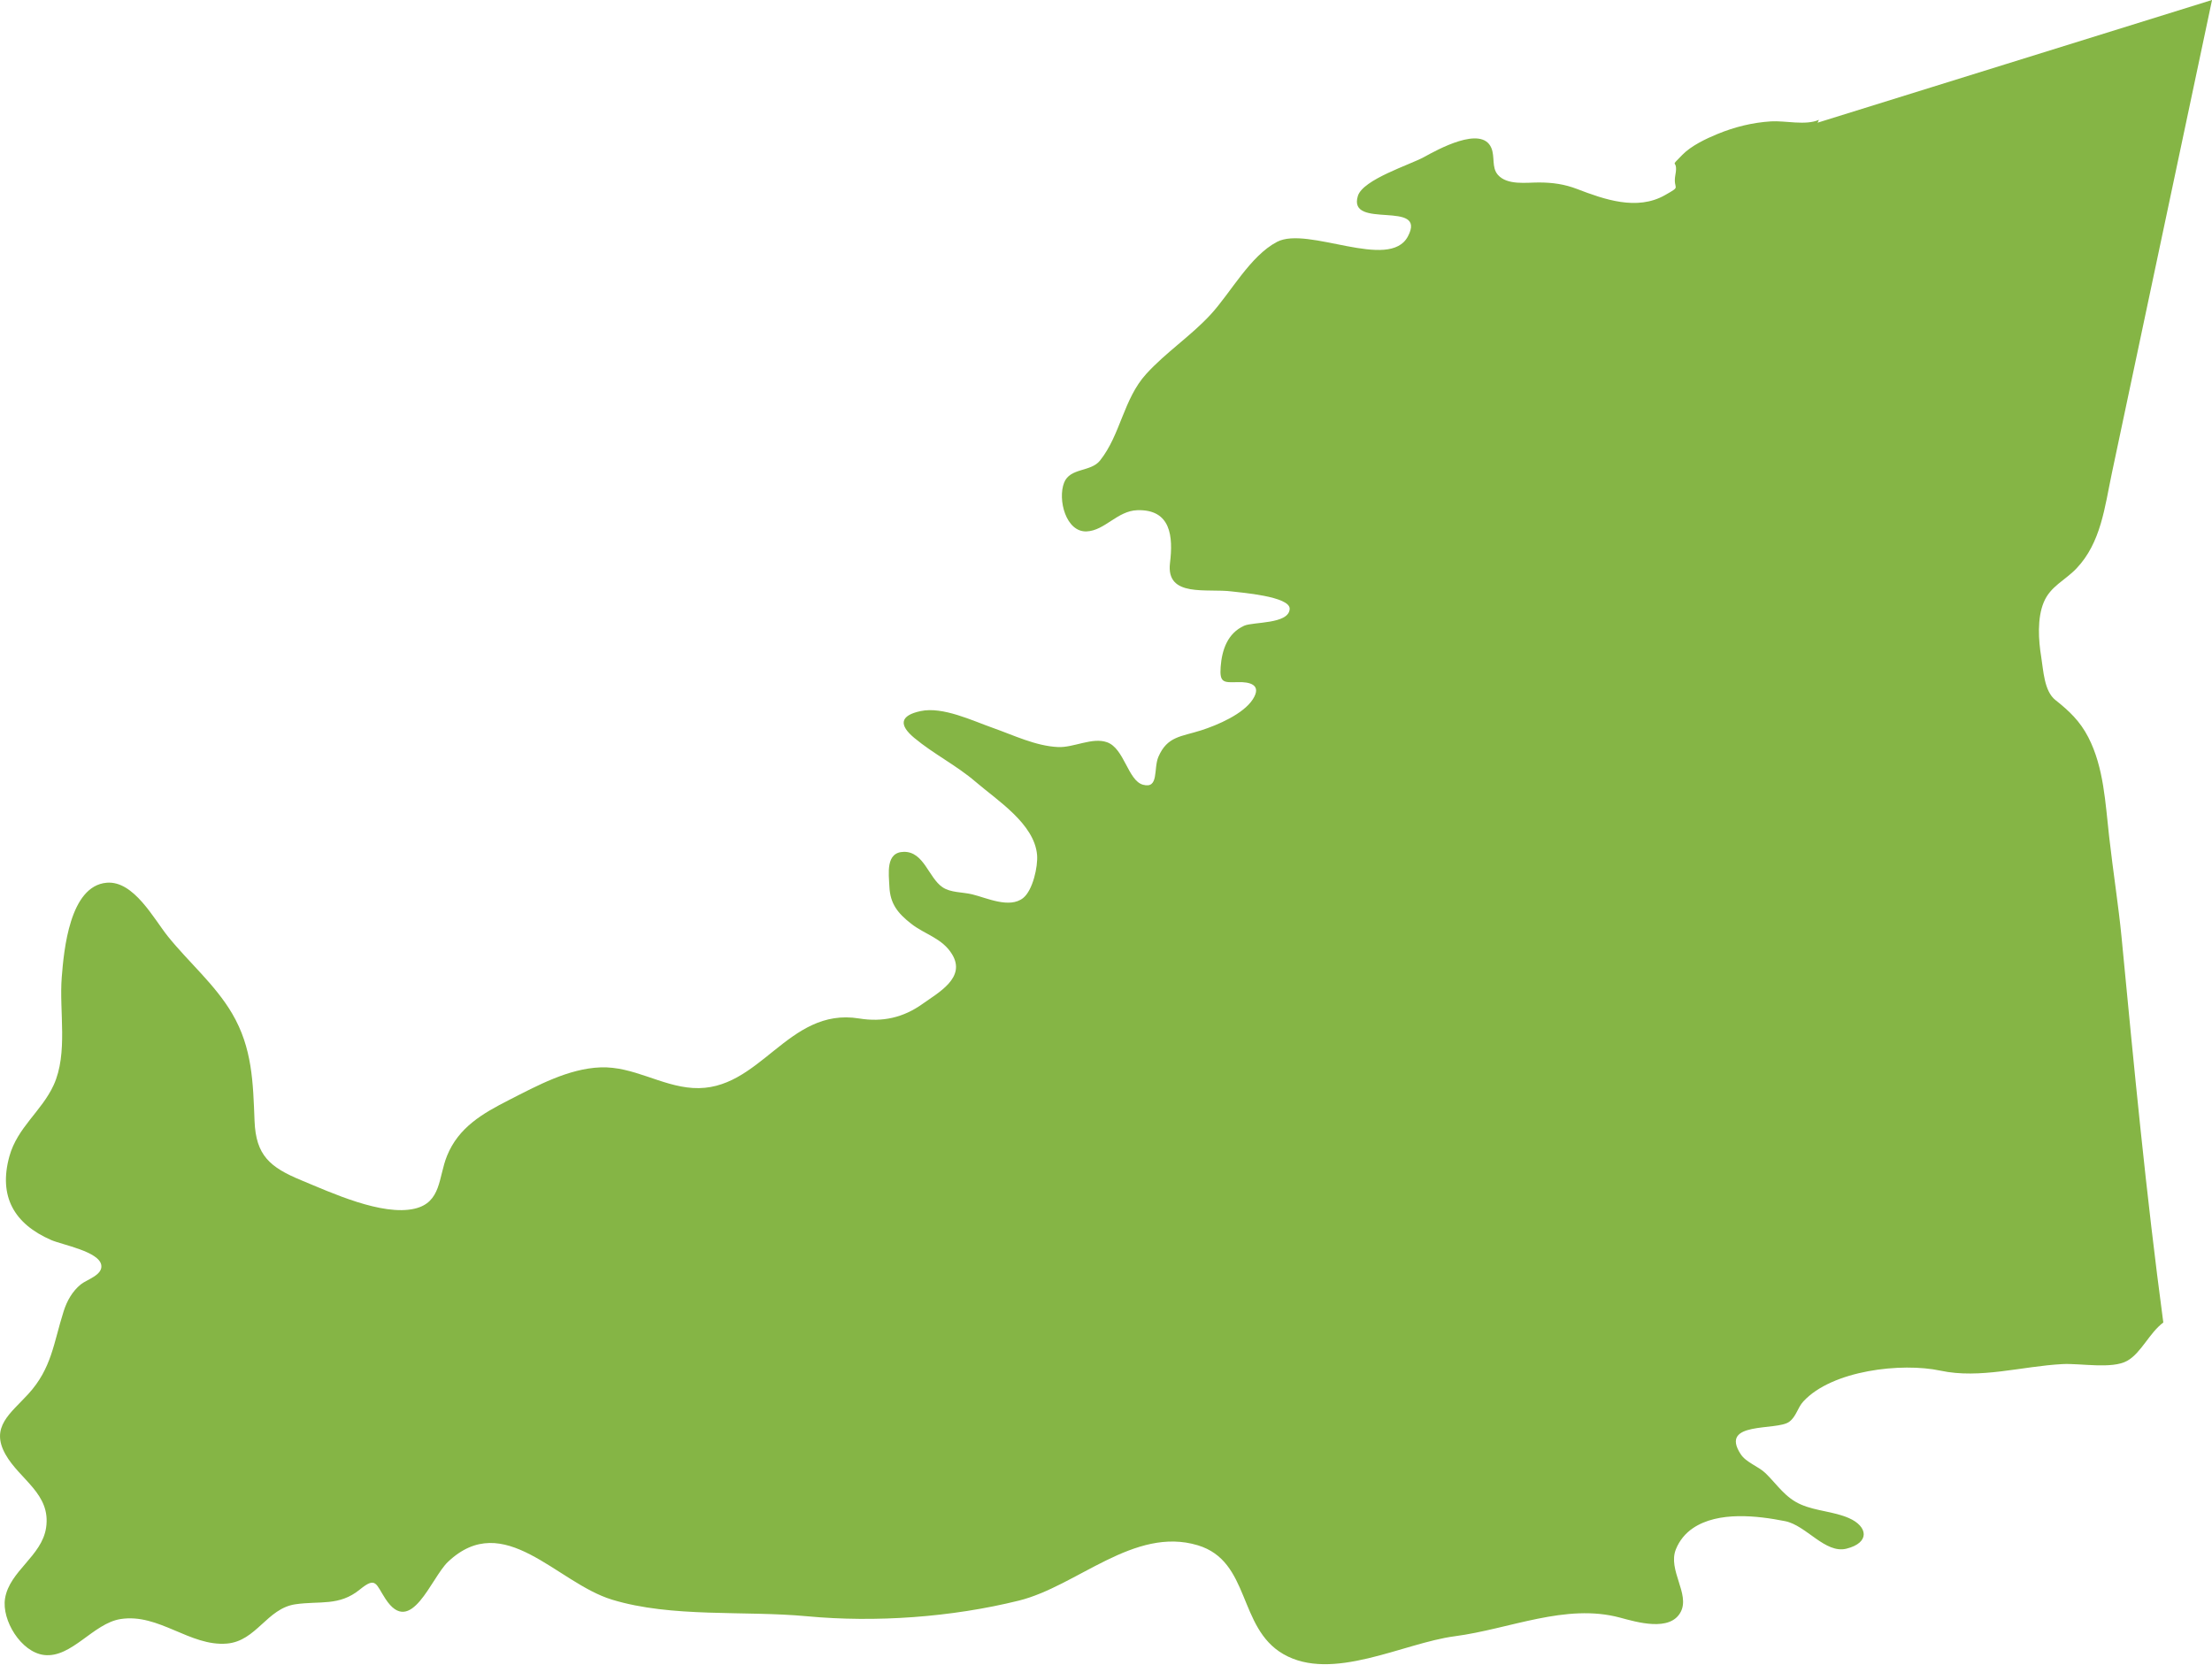
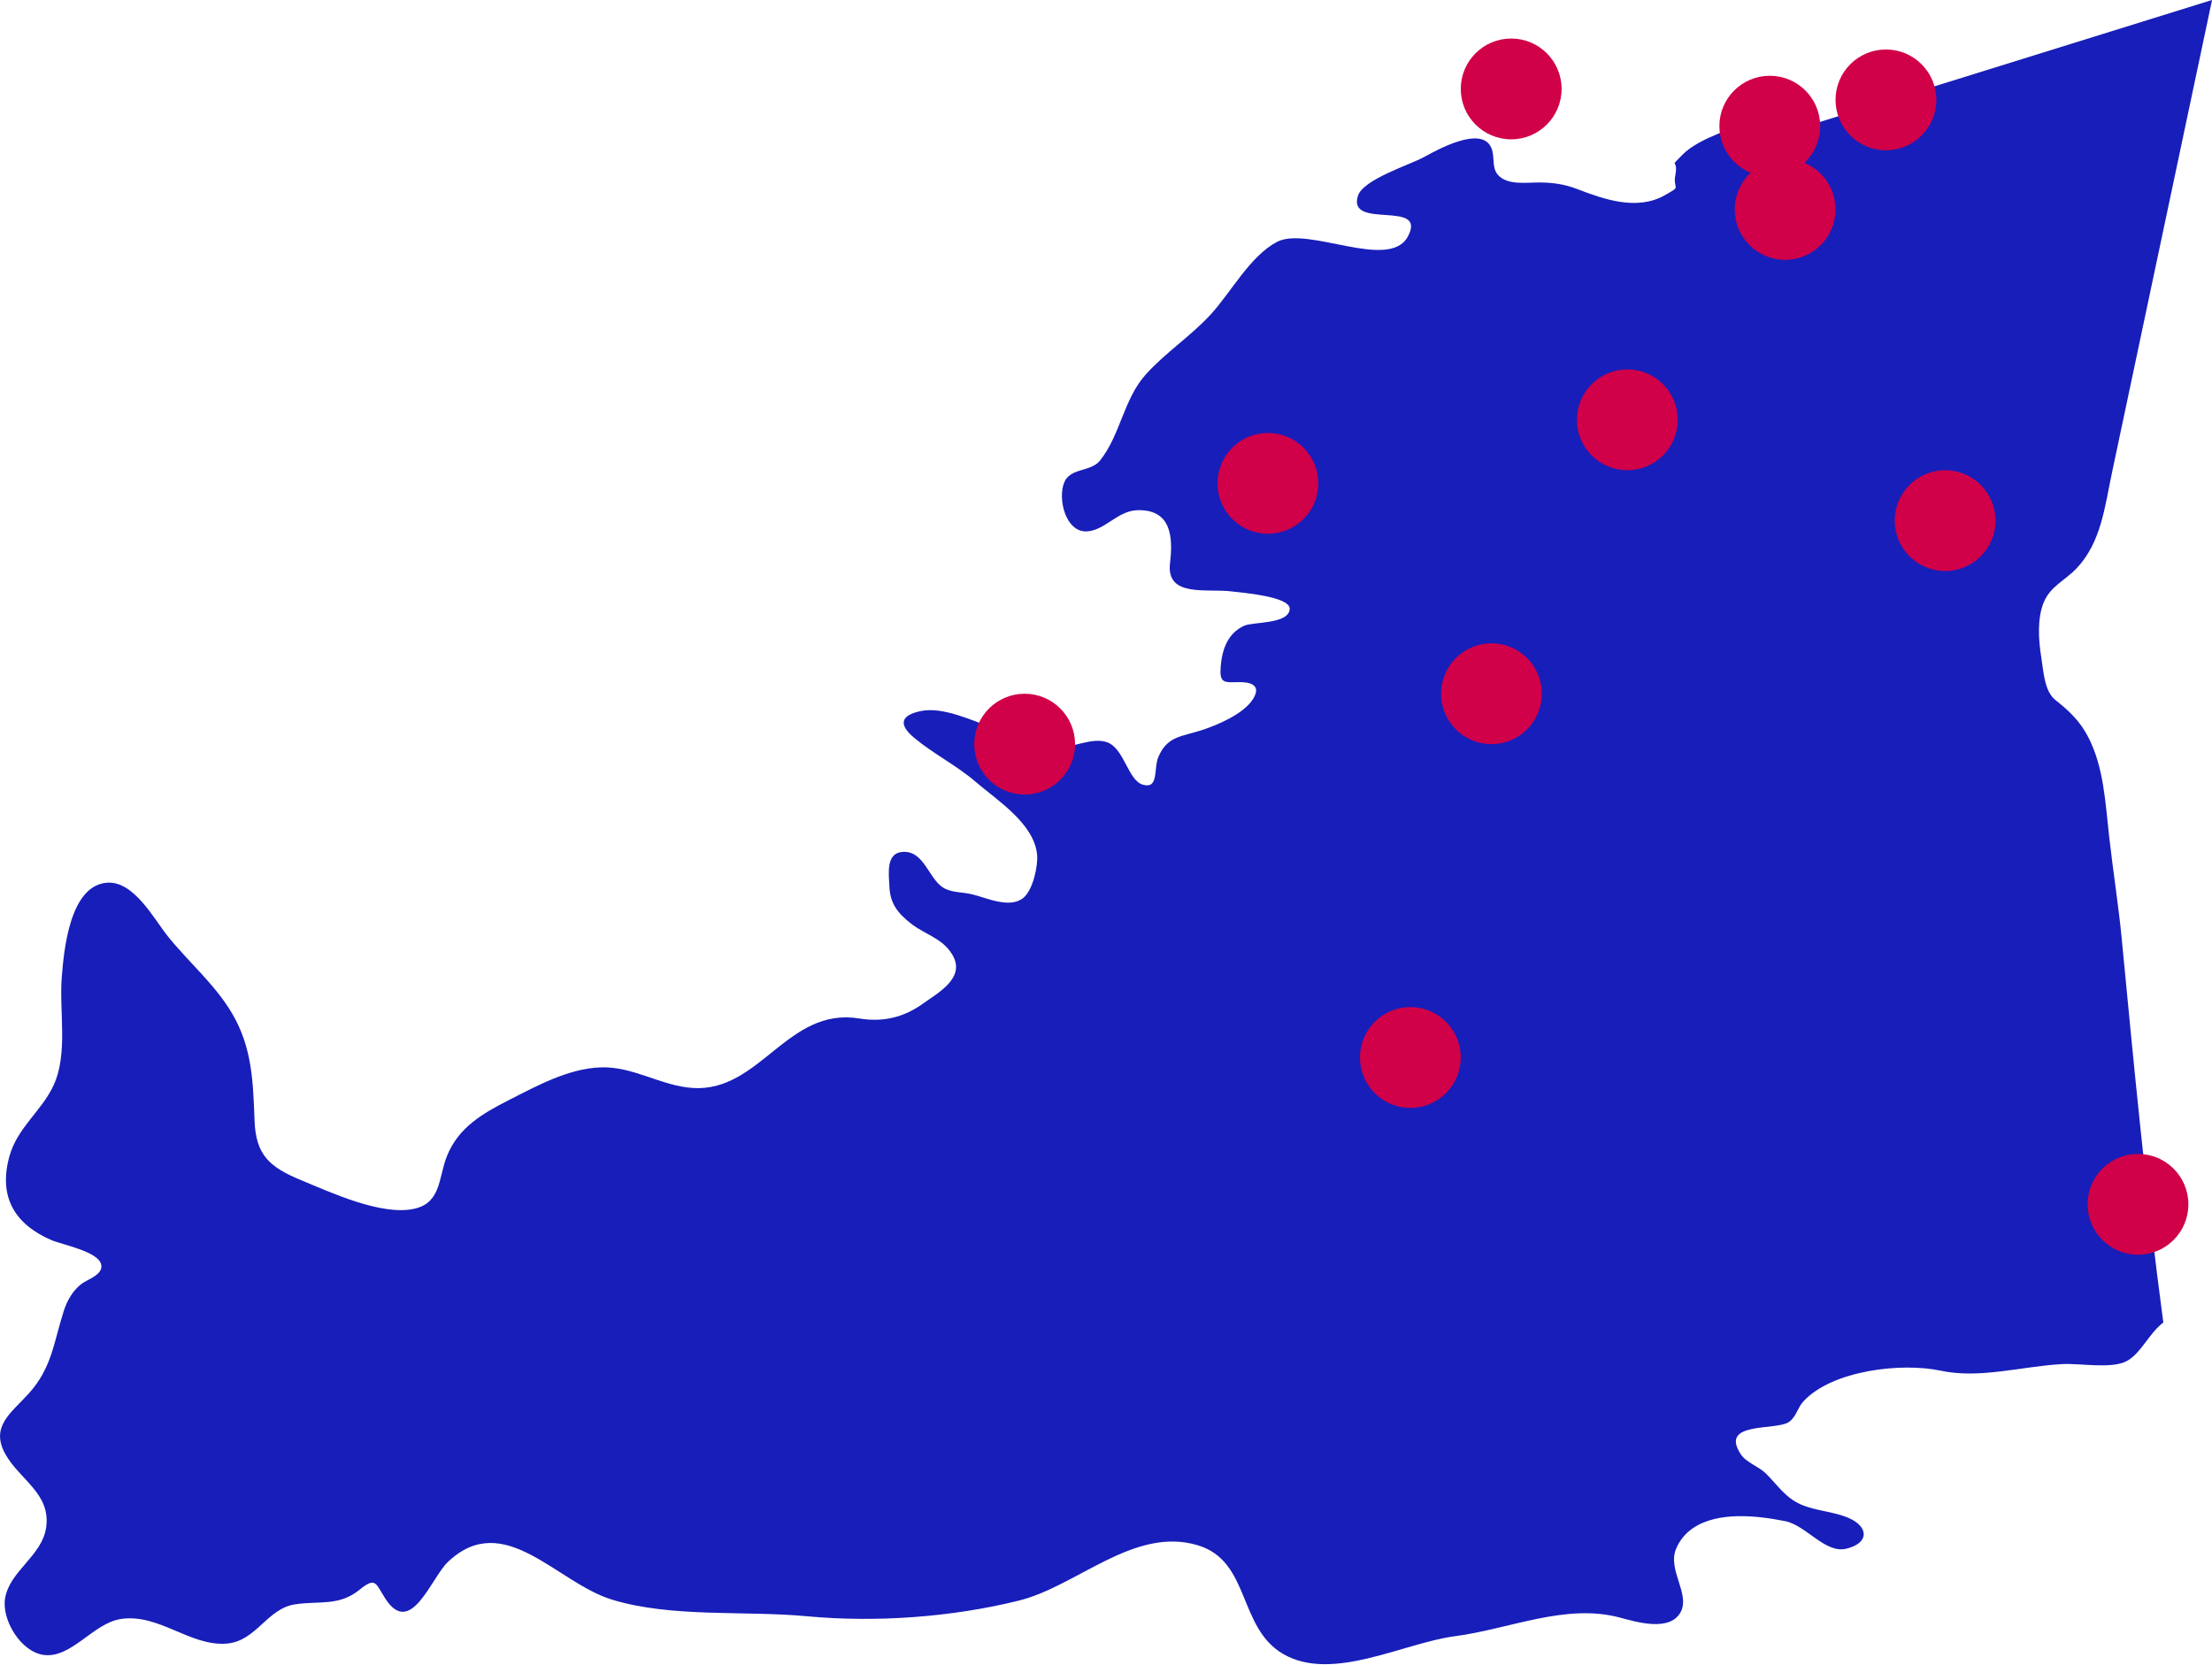
<svg xmlns="http://www.w3.org/2000/svg" version="1.1" id="Layer_1" x="0px" y="0px" width="504.656px" height="379.727px" viewBox="0 0 504.656 379.727" enable-background="new 0 0 504.656 379.727" xml:space="preserve">
-   <path id="hofurborgarsvaedid" fill="#85B545" d="M414.984,27.338c-3.027,1.356-7.705,0.152-10.922,0.354  c-4.246,0.266-8.3,1.268-12.232,2.884c-2.625,1.078-6.004,2.688-8.021,4.76c-3.234,3.322-0.843,0.586-1.576,4.536  c-0.665,3.587,1.669,2.362-2.409,4.669c-6.355,3.597-13.823,0.963-20.008-1.412c-2.893-1.109-5.586-1.486-8.692-1.494  c-2.857-0.008-7.272,0.698-9.403-1.759c-1.449-1.672-0.626-4.104-1.483-6.127c-2.217-5.227-12.339,0.428-15.385,2.101  c-3.188,1.751-13.906,5.089-15.065,8.869c-2.404,7.839,15.946,0.683,11.414,9.229c-4.223,7.966-22.804-2.452-29.855,1.238  c-6.156,3.222-10.551,11.595-15.153,16.587c-4.539,4.923-10.227,8.636-14.701,13.563c-5.194,5.719-5.832,13.855-10.539,19.758  c-2.104,2.64-6.827,1.586-8.182,5.031c-1.512,3.852,0.41,11.325,5.137,11.127c4.146-0.177,7.015-4.699,11.56-4.839  c7.711-0.234,8.191,6.042,7.462,12.028c-0.983,8.042,8.54,5.757,14.156,6.517c1.723,0.232,13.313,1.085,13.146,3.994  c-0.205,3.509-8.326,2.894-10.387,3.824c-3.786,1.712-5.071,5.509-5.361,9.393c-0.271,3.62,0.671,3.574,3.873,3.475  c2.737-0.087,5.626,0.566,3.456,3.931c-2.175,3.371-8.093,5.883-11.731,7.052c-4.629,1.487-7.768,1.335-9.806,6.071  c-1.147,2.669,0.183,7.355-3.502,6.356c-3.445-0.935-4.254-8.294-8.212-9.696c-3.376-1.196-7.602,1.258-11.161,1.098  c-5.12-0.229-10.149-2.707-14.914-4.382c-4.648-1.635-11.373-4.897-16.431-3.83c-4.72,0.998-5.05,3.142-1.484,6.113  c4.447,3.708,9.646,6.272,14.061,10.072c4.891,4.208,13.346,9.523,13.969,16.63c0.23,2.633-0.977,8.104-3.188,9.849  c-3.118,2.46-8.309-0.047-11.627-0.848c-2.249-0.542-4.892-0.354-6.765-1.626c-3.178-2.157-4.234-8.141-8.818-8.069  c-4.199,0.065-3.427,4.968-3.295,7.929c0.173,3.89,1.87,6.039,4.943,8.455c3.181,2.502,7.122,3.286,9.38,7.026  c3.209,5.313-3.143,8.702-6.772,11.293c-4.396,3.137-9.113,4.188-14.449,3.318c-16.431-2.673-22.584,16.853-37.965,15.859  c-7.263-0.469-13.574-4.967-21.023-4.702c-7.332,0.263-14.492,4.188-20.893,7.445c-6.021,3.063-11.521,6.24-14.15,12.754  c-1.981,4.902-1.262,10.604-7.369,12.038c-7.436,1.747-19.166-3.703-25.856-6.468c-7.182-2.968-10.373-5.679-10.681-13.527  c-0.344-8.806-0.496-16.692-5.132-24.557c-3.891-6.603-9.873-11.641-14.639-17.571c-3.225-4.014-7.787-12.767-13.965-12.243  c-8.468,0.719-9.768,15.473-10.251,21.56c-0.618,7.754,1.487,17.376-1.863,24.646c-2.726,5.914-8.258,9.628-10.079,16.208  c-2.532,9.15,1.084,15.434,9.517,19.106c2.521,1.098,10.961,2.61,11.446,5.733c0.354,2.279-3.328,3.291-4.688,4.405  c-1.934,1.585-3.149,3.762-3.9,6.121c-2.312,7.26-2.701,13.012-8.081,18.896c-4.063,4.444-8.7,7.493-5.2,13.735  c3.261,5.817,10.455,9.017,9.273,16.78c-0.987,6.484-8.337,9.844-9.362,16.119c-0.807,4.939,3.646,12.277,8.915,12.899  c6.271,0.74,11.192-7.226,17.448-8.201c8.75-1.364,15.826,6.299,24.249,5.596c6.735-0.563,9.124-8.014,15.626-8.967  c5.593-0.819,9.962,0.494,14.705-3.366c3.72-3.028,3.618-1.288,5.848,2.129c5.803,8.896,10.418-4.814,14.271-8.453  c12.788-12.084,24.754,4.763,37.387,8.625c13.672,4.181,30.246,2.46,44.506,3.797c15.697,1.472,32.974,0.226,48.305-3.559  c13.338-3.292,26.326-17.011,40.854-12.636c12.041,3.627,9.125,18.791,19.485,24.808c11.191,6.496,27.35-2.496,39.131-4.047  c12.571-1.654,25.317-7.586,37.715-4.254c3.758,1.011,11.451,3.317,13.858-1.309c2.145-4.119-3.02-9.558-1.104-14.298  c0.798-1.976,2.142-3.628,3.907-4.818c5.744-3.87,14.607-2.854,21.01-1.584c4.821,0.954,9.143,7.498,14.006,6.275  c5.434-1.367,4.851-5.092,0.551-6.973c-3.481-1.522-7.469-1.596-10.911-3.082c-3.637-1.571-5.391-4.497-8.089-7.137  c-1.638-1.603-4.438-2.443-5.695-4.37c-4.952-7.591,8.173-5.272,11.054-7.375c1.631-1.191,1.911-3.212,3.236-4.651  c6.566-7.132,22.451-8.918,31.293-7.025c9.029,1.936,18.624-1.025,27.87-1.504c4.044-0.21,11.294,1.2,14.739-0.748  c3.198-1.808,5.048-6.374,8.227-8.733c-3.964-29.587-6.663-58.121-9.538-88.033c-0.646-6.734-1.896-14.687-2.824-22.867  c-0.862-7.604-1.203-15.76-4.749-22.637c-1.896-3.677-4.346-5.998-7.509-8.502c-2.577-2.041-2.737-6.777-3.231-9.794  c-0.634-3.862-0.954-8.831,0.577-12.514c1.521-3.654,4.828-4.957,7.438-7.688c5.647-5.909,6.479-14.124,8.093-21.74  c2.06-9.722,4.112-19.444,6.171-29.167c4.531-21.405,9.063-42.812,13.595-64.217c1.03-4.868,2.062-9.737,3.092-14.606  c-21.325,6.637-42.651,13.271-63.979,19.904c-8.673,2.699-17.347,5.397-26.021,8.096" />
+   <path id="hofurborgarsvaedid" fill="#181EB9" d="M414.984,27.338c-3.027,1.356-7.705,0.152-10.922,0.354  c-4.246,0.266-8.301,1.268-12.232,2.884c-2.625,1.078-6.004,2.688-8.021,4.76c-3.233,3.322-0.843,0.586-1.576,4.536  c-0.664,3.587,1.67,2.362-2.408,4.669c-6.355,3.597-13.823,0.963-20.008-1.412c-2.894-1.109-5.586-1.486-8.692-1.494  c-2.856-0.008-7.272,0.698-9.403-1.759c-1.449-1.672-0.625-4.104-1.482-6.127c-2.217-5.227-12.34,0.428-15.385,2.101  c-3.188,1.751-13.906,5.089-15.065,8.869c-2.403,7.839,15.946,0.683,11.414,9.229c-4.224,7.966-22.804-2.452-29.854,1.238  c-6.156,3.222-10.552,11.595-15.154,16.587c-4.538,4.923-10.227,8.636-14.7,13.563c-5.194,5.719-5.832,13.855-10.539,19.758  c-2.104,2.64-6.827,1.586-8.182,5.031c-1.512,3.852,0.41,11.325,5.137,11.127c4.146-0.177,7.015-4.699,11.56-4.839  c7.711-0.234,8.191,6.042,7.463,12.028c-0.983,8.042,8.539,5.757,14.155,6.517c1.724,0.232,13.313,1.085,13.146,3.994  c-0.205,3.509-8.325,2.894-10.387,3.824c-3.785,1.712-5.07,5.509-5.361,9.393c-0.271,3.62,0.672,3.574,3.873,3.475  c2.738-0.087,5.627,0.566,3.457,3.931c-2.176,3.371-8.094,5.883-11.731,7.052c-4.629,1.487-7.769,1.335-9.806,6.071  c-1.147,2.669,0.183,7.355-3.502,6.356c-3.445-0.935-4.254-8.294-8.212-9.696c-3.376-1.196-7.602,1.258-11.161,1.098  c-5.12-0.229-10.149-2.707-14.914-4.382c-4.648-1.635-11.373-4.897-16.431-3.83c-4.72,0.998-5.05,3.142-1.484,6.113  c4.447,3.708,9.646,6.272,14.061,10.072c4.891,4.208,13.346,9.523,13.969,16.629c0.23,2.633-0.977,8.104-3.188,9.85  c-3.118,2.46-8.309-0.047-11.627-0.848c-2.249-0.543-4.892-0.354-6.765-1.627c-3.178-2.156-4.234-8.141-8.818-8.068  c-4.199,0.064-3.427,4.968-3.295,7.929c0.173,3.89,1.87,6.039,4.943,8.455c3.181,2.502,7.122,3.286,9.38,7.026  c3.209,5.313-3.143,8.701-6.772,11.293c-4.396,3.137-9.113,4.188-14.449,3.318c-16.431-2.674-22.584,16.853-37.965,15.858  c-7.263-0.47-13.574-4.968-21.023-4.702c-7.332,0.264-14.492,4.188-20.893,7.445c-6.021,3.063-11.521,6.24-14.15,12.754  c-1.981,4.902-1.262,10.604-7.369,12.038c-7.436,1.747-19.166-3.703-25.856-6.468c-7.182-2.969-10.373-5.68-10.681-13.527  c-0.344-8.807-0.496-16.691-5.132-24.557c-3.891-6.604-9.873-11.642-14.639-17.571c-3.225-4.015-7.787-12.767-13.965-12.243  c-8.468,0.719-9.768,15.473-10.251,21.561c-0.618,7.754,1.487,17.375-1.863,24.646c-2.726,5.914-8.258,9.628-10.079,16.208  c-2.532,9.15,1.084,15.434,9.517,19.105c2.521,1.099,10.961,2.61,11.446,5.733c0.354,2.278-3.328,3.291-4.688,4.405  c-1.934,1.585-3.149,3.762-3.9,6.121c-2.312,7.26-2.701,13.012-8.081,18.896c-4.063,4.444-8.7,7.493-5.2,13.735  c3.261,5.816,10.455,9.017,9.273,16.779c-0.987,6.484-8.337,9.845-9.362,16.119c-0.807,4.939,3.646,12.277,8.915,12.899  c6.271,0.74,11.192-7.227,17.448-8.201c8.75-1.364,15.826,6.299,24.249,5.596c6.735-0.563,9.124-8.014,15.626-8.967  c5.593-0.818,9.962,0.494,14.705-3.366c3.72-3.027,3.618-1.287,5.848,2.129c5.803,8.896,10.418-4.813,14.271-8.452  c12.788-12.084,24.754,4.763,37.387,8.625c13.672,4.181,30.246,2.46,44.506,3.797c15.697,1.472,32.974,0.226,48.305-3.56  c13.338-3.292,26.325-17.011,40.854-12.636c12.041,3.627,9.125,18.791,19.484,24.808c11.191,6.496,27.35-2.495,39.131-4.047  c12.571-1.653,25.317-7.586,37.715-4.254c3.758,1.012,11.451,3.317,13.858-1.309c2.146-4.119-3.021-9.559-1.104-14.298  c0.799-1.977,2.143-3.628,3.907-4.818c5.744-3.87,14.607-2.854,21.011-1.584c4.82,0.954,9.143,7.498,14.006,6.275  c5.434-1.367,4.851-5.093,0.551-6.974c-3.48-1.521-7.469-1.596-10.911-3.082c-3.638-1.57-5.392-4.497-8.089-7.137  c-1.639-1.603-4.438-2.443-5.695-4.37c-4.951-7.591,8.174-5.271,11.055-7.375c1.631-1.19,1.91-3.212,3.235-4.65  c6.565-7.133,22.451-8.918,31.293-7.025c9.029,1.936,18.624-1.025,27.87-1.504c4.044-0.21,11.294,1.2,14.739-0.748  c3.198-1.808,5.048-6.374,8.227-8.733c-3.964-29.587-6.663-58.121-9.538-88.033c-0.646-6.733-1.896-14.687-2.823-22.866  c-0.862-7.604-1.203-15.76-4.749-22.637c-1.896-3.677-4.347-5.998-7.51-8.502c-2.577-2.041-2.736-6.777-3.23-9.794  c-0.634-3.862-0.954-8.831,0.577-12.514c1.521-3.654,4.828-4.957,7.438-7.688c5.647-5.909,6.479-14.124,8.093-21.74  c2.061-9.722,4.112-19.444,6.171-29.167c4.531-21.405,9.063-42.813,13.596-64.217c1.029-4.868,2.062-9.737,3.092-14.606  c-21.325,6.637-42.651,13.271-63.979,19.904c-8.673,2.699-17.347,5.397-26.021,8.096" />
+   <circle fill="#D00049" cx="487.768" cy="274.791" r="11.5" />
+   <circle fill="#D00049" cx="407.268" cy="47.791" r="11.5" />
+   <circle fill="#D00049" cx="289.268" cy="110.291" r="11.5" />
+   <circle fill="#D00049" cx="430.268" cy="22.791" r="11.5" />
+   <circle fill="#D00049" cx="344.768" cy="20.291" r="11.5" />
+   <circle fill="#D00049" cx="371.268" cy="95.791" r="11.5" />
+   <circle fill="#D00049" cx="340.268" cy="158.291" r="11.5" />
+   <circle fill="#D00049" cx="403.768" cy="28.791" r="11.5" />
+   <circle fill="#D00049" cx="233.768" cy="169.791" r="11.5" />
+   <circle fill="#D00049" cx="321.768" cy="241.291" r="11.5" />
+   <circle fill="#D00049" cx="443.768" cy="118.791" r="11.5" />
</svg>
